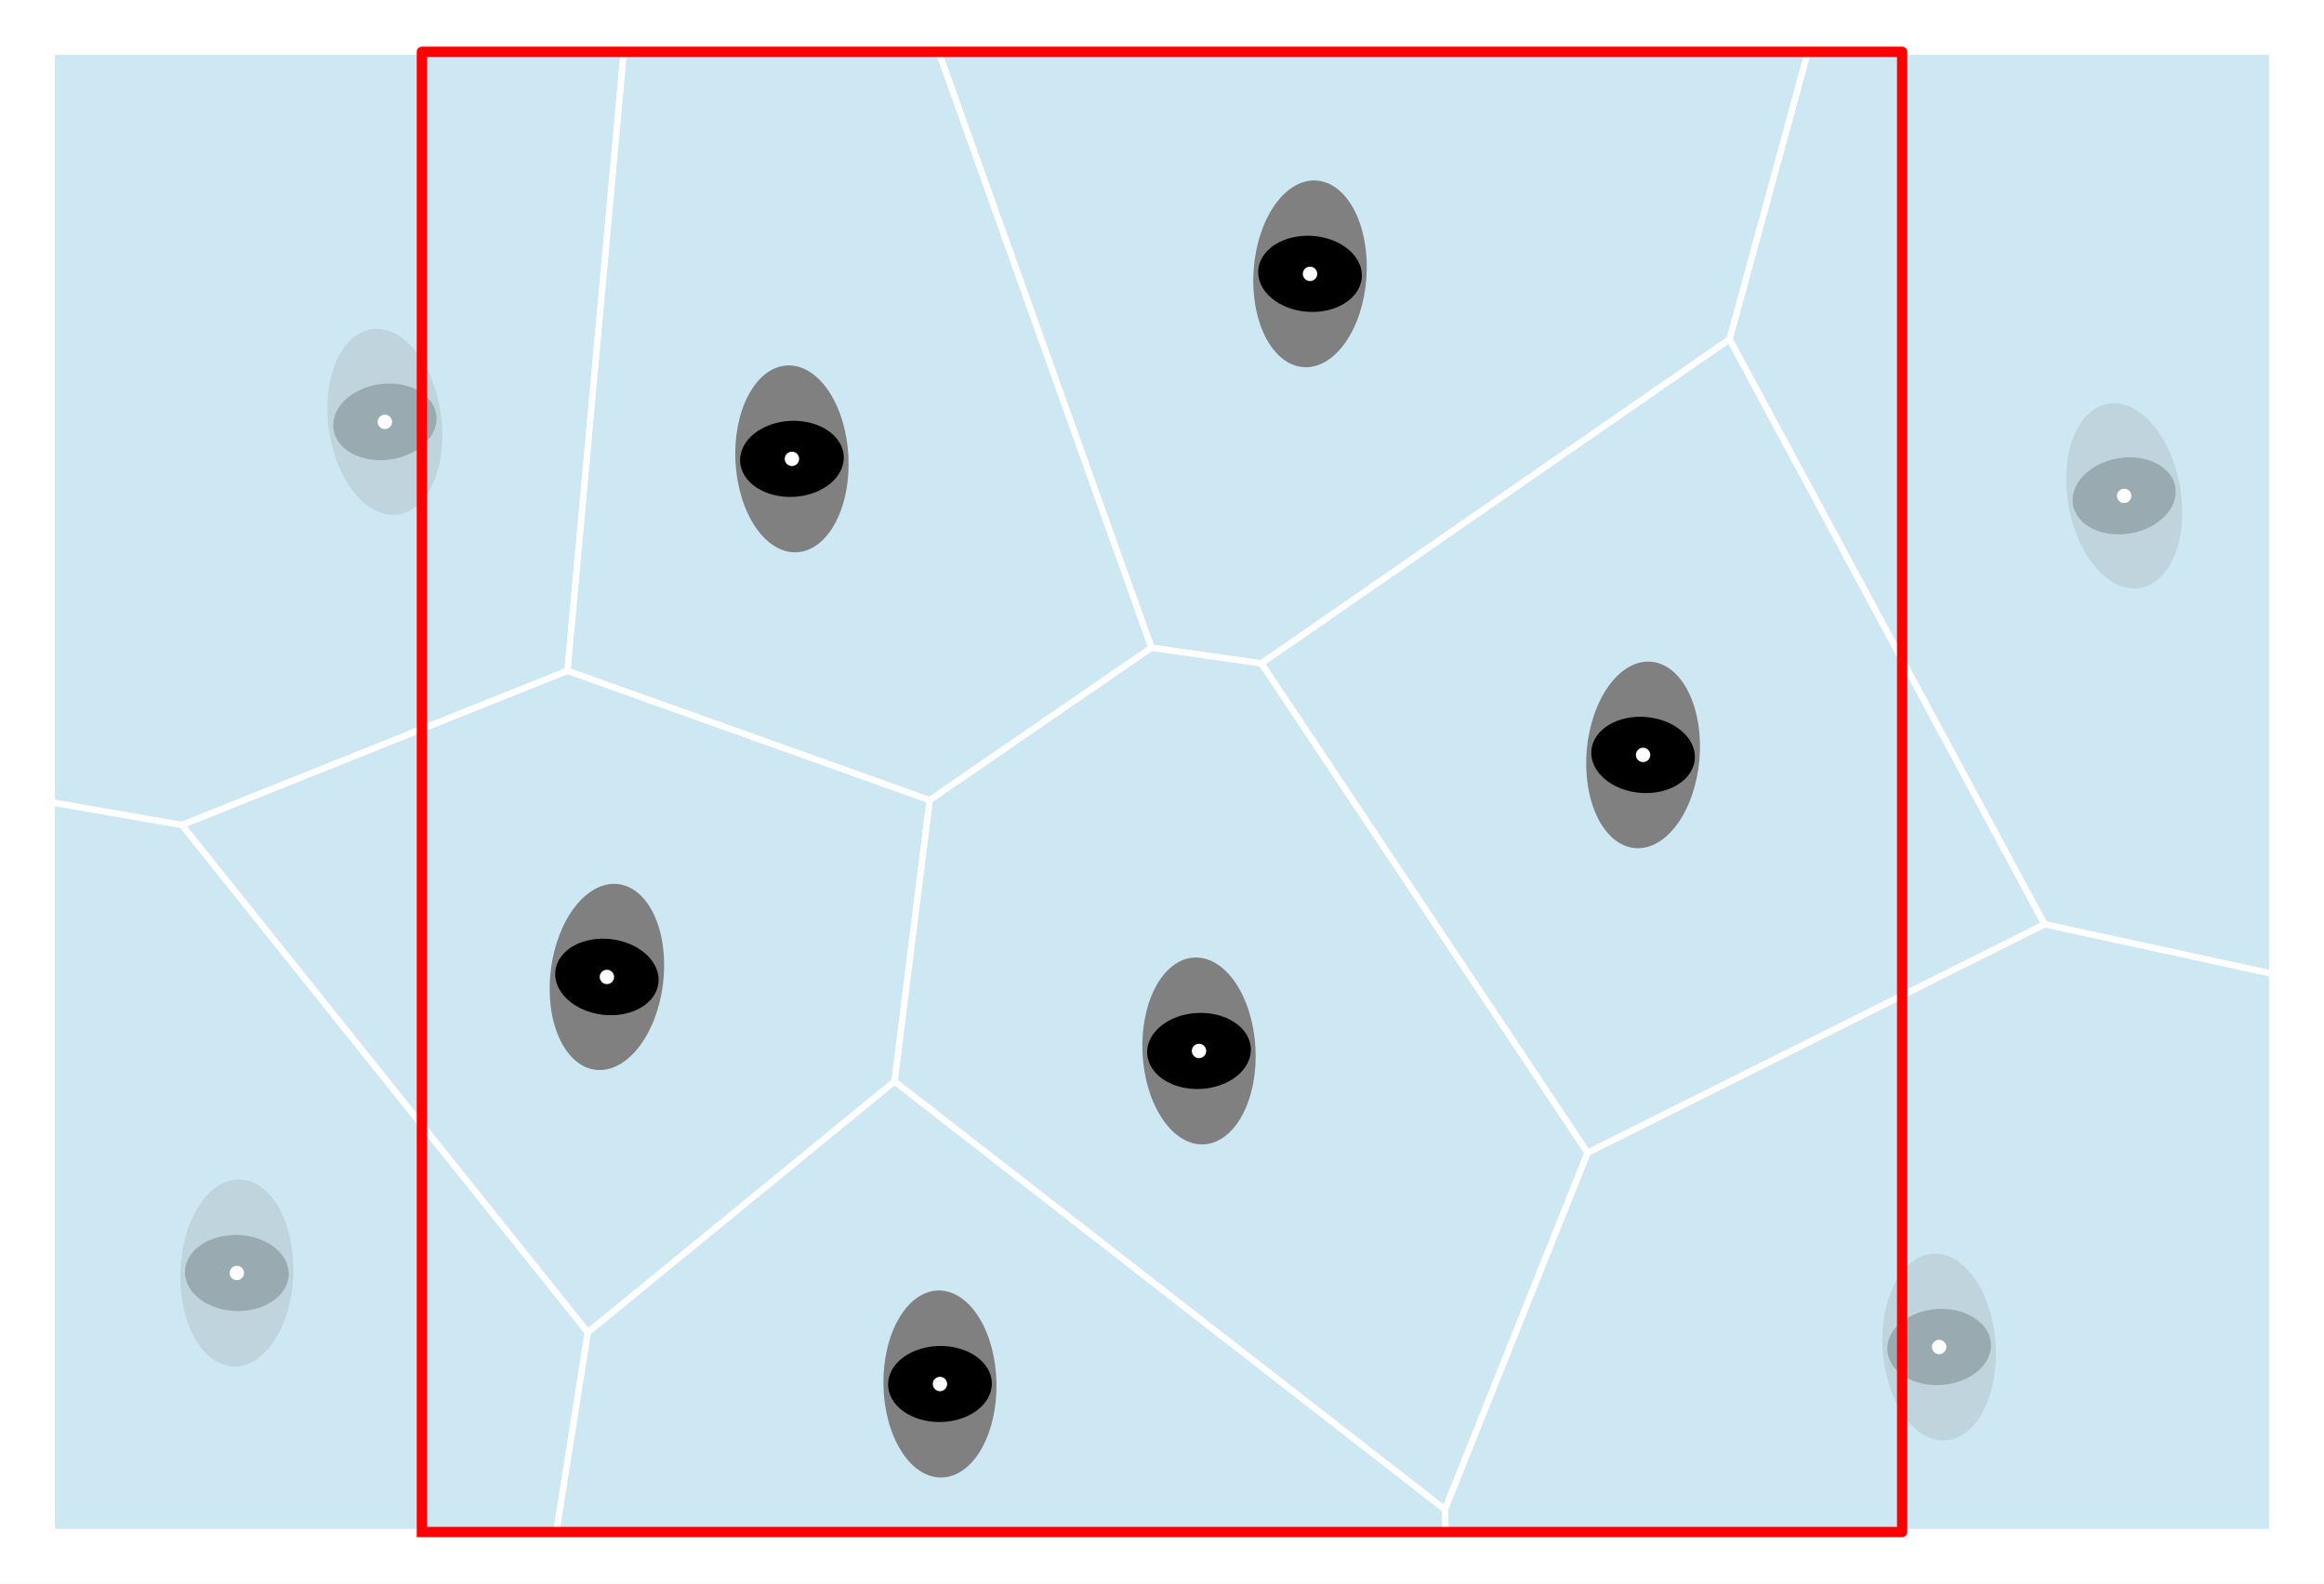
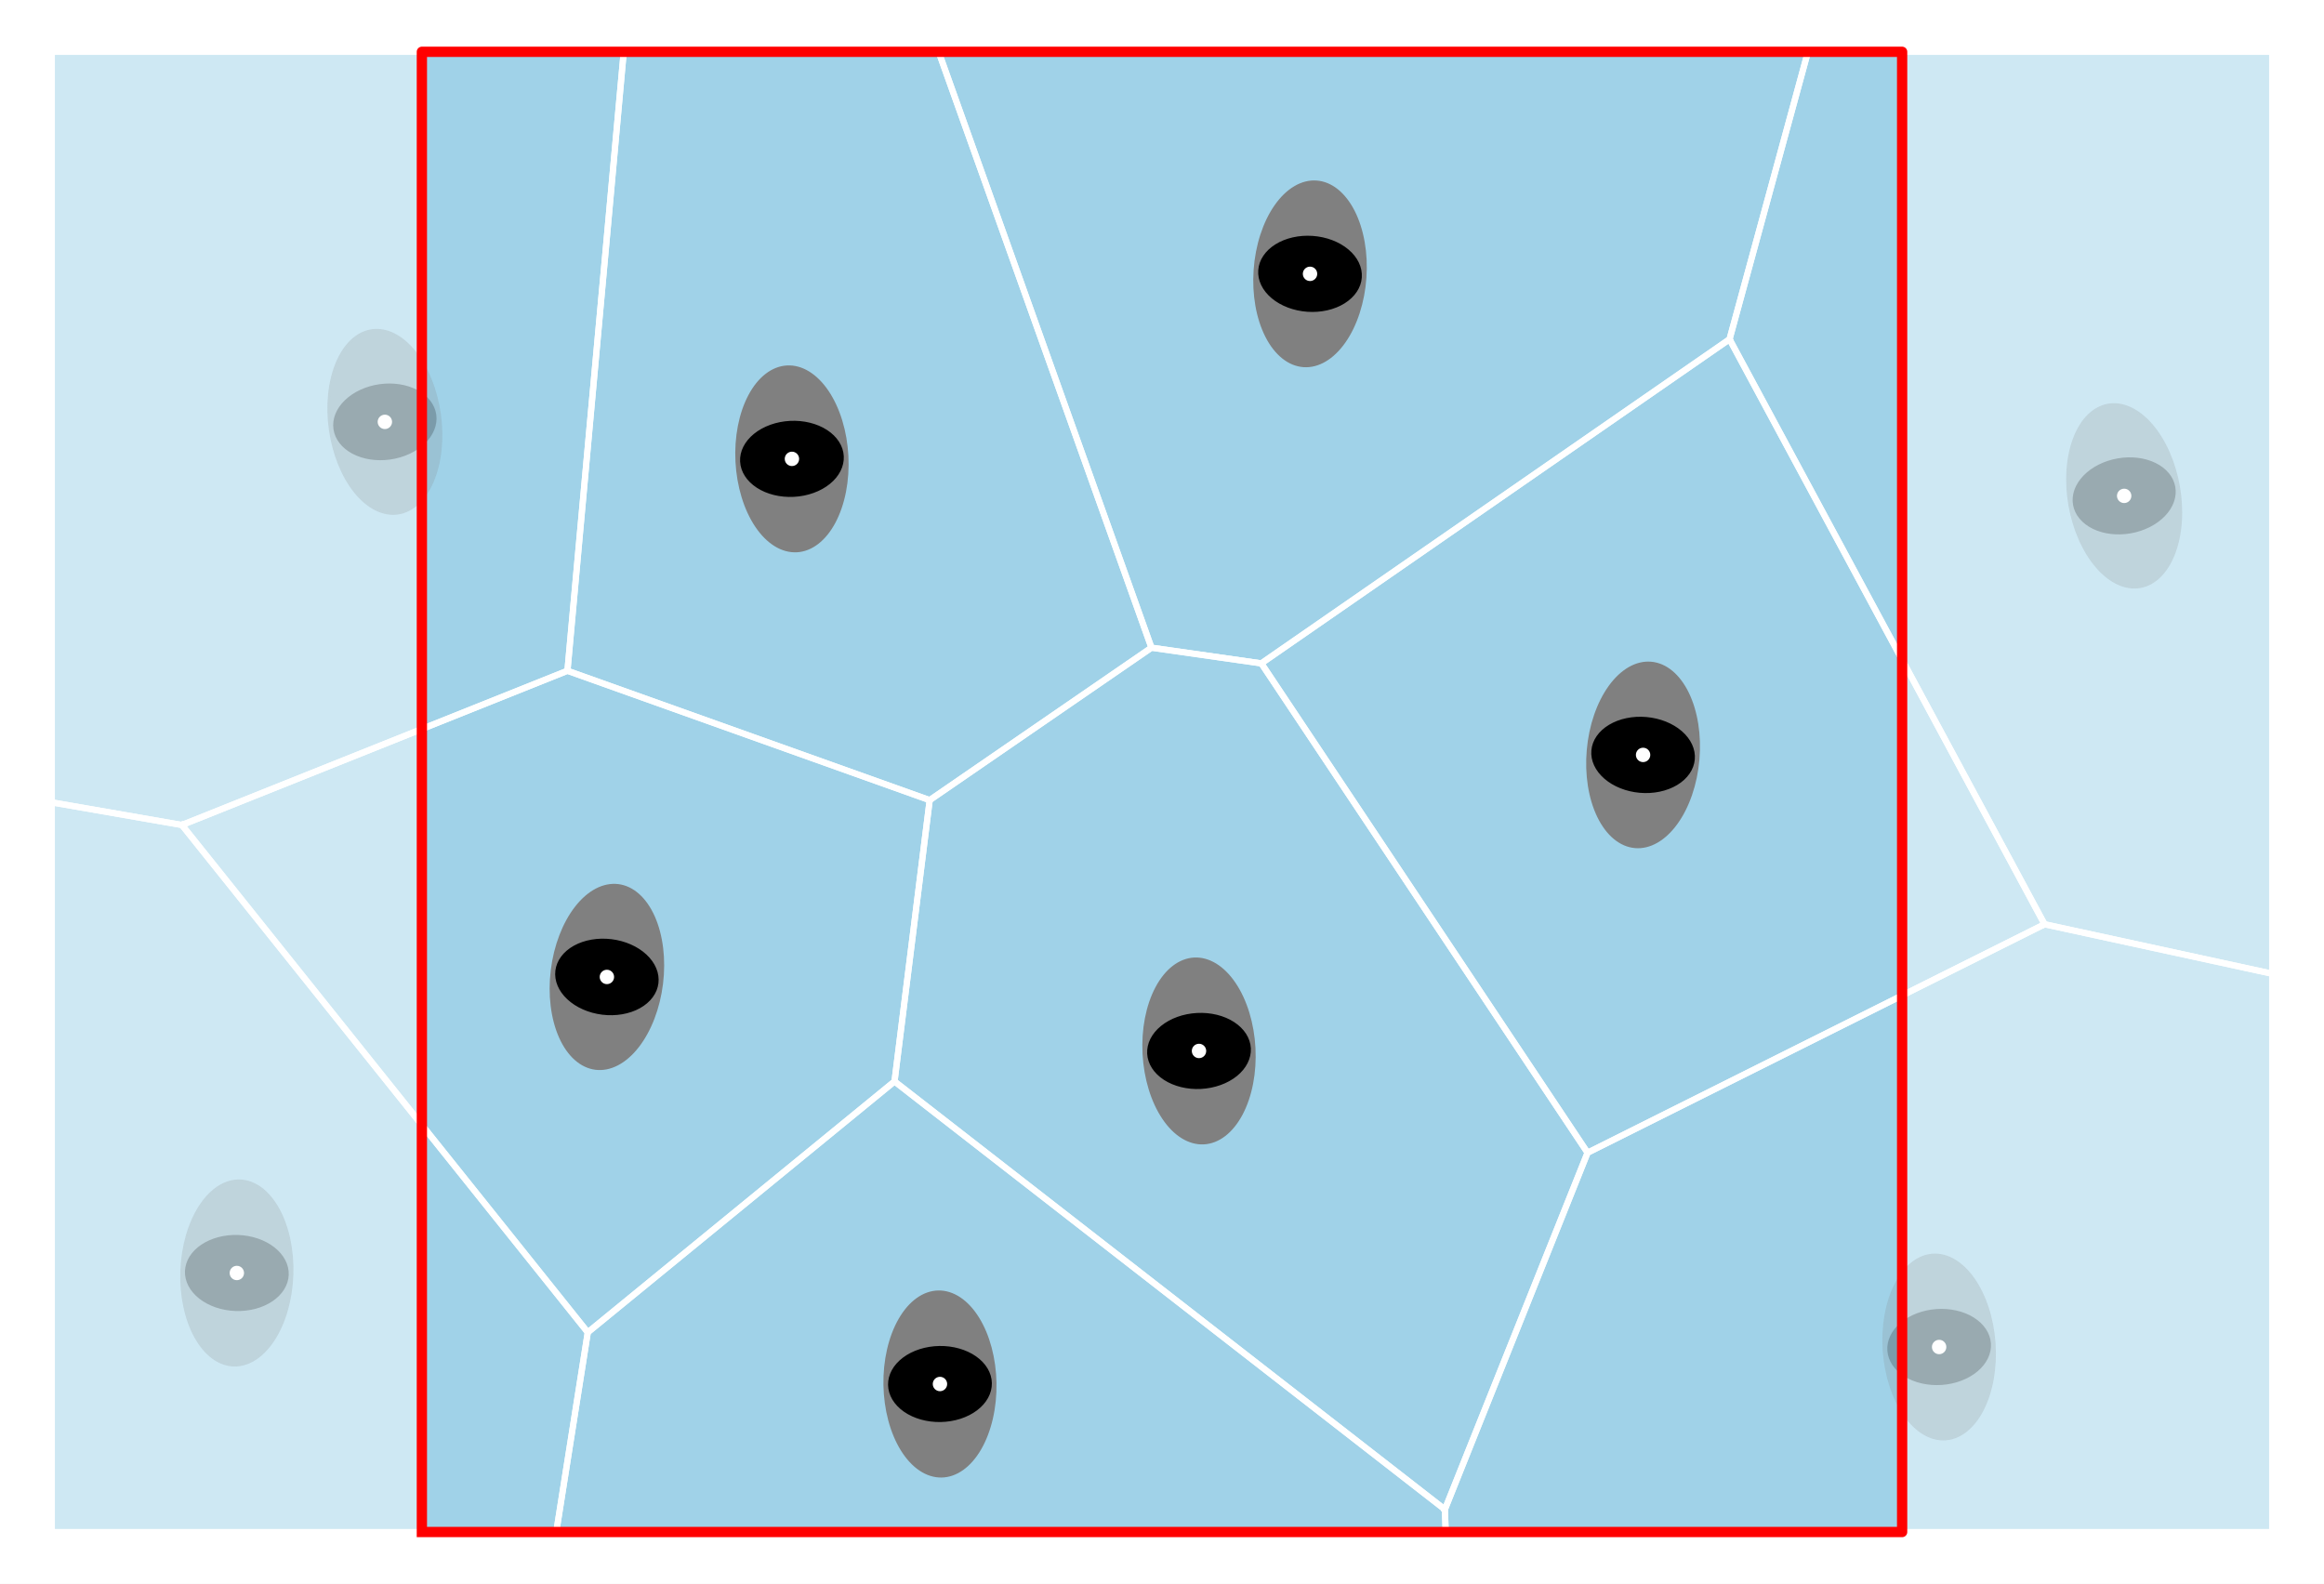
<svg xmlns="http://www.w3.org/2000/svg" xmlns:xlink="http://www.w3.org/1999/xlink" width="1130.4pt" height="770.4pt" viewBox="0 0 1130.4 770.4" version="1.1">
  <defs>
    <style type="text/css">*{stroke-linejoin: round; stroke-linecap: butt}</style>
  </defs>
  <g id="figure_1">
    <g id="patch_1">
      <path d="M 0 770.4 L 1130.4 770.4 L 1130.4 0 L 0 0 z " style="fill: #ffffff" />
    </g>
    <g id="axes_1">
      <g id="patch_2">
-         <path d="M 276.011 326.275 L 88.473 401.291 L 25.2 390.287 L 25.2 25.2 L 303.382 25.2 z " clip-path="url(#pa6858b7ee7)" style="fill: #59b2d8; opacity: 0.3; stroke: #59b2d8; stroke-linejoin: miter" />
+         <path d="M 276.011 326.275 L 88.473 401.291 L 25.2 390.287 L 25.2 25.2 L 303.382 25.2 z " clip-path="url(#pee11b789a6)" style="fill: #59b2d8; opacity: 0.3; stroke: #59b2d8; stroke-linejoin: miter" />
      </g>
      <g id="patch_3">
-         <path d="M 88.473 401.291 L 285.903 648.079 L 270.568 745.2 L 25.2 745.2 L 25.2 390.287 z " clip-path="url(#pa6858b7ee7)" style="fill: #59b2d8; opacity: 0.3; stroke: #59b2d8; stroke-linejoin: miter" />
+         <path d="M 276.011 326.275 L 205.2 354.6 L 205.2 25.2 L 303.382 25.2 z " clip-path="url(#pee11b789a6)" style="fill: #59b2d8; opacity: 0.4; stroke: #59b2d8; stroke-linejoin: miter" />
      </g>
      <g id="patch_4">
-         <path d="M 285.903 648.079 L 435.099 526.01 L 702.793 734.217 L 703.2 745.2 L 270.568 745.2 z " clip-path="url(#pa6858b7ee7)" style="fill: #59b2d8; opacity: 0.3; stroke: #59b2d8; stroke-linejoin: miter" />
+         <path d="M 88.473 401.291 L 285.903 648.079 L 270.568 745.2 L 25.2 745.2 L 25.2 390.287 z " clip-path="url(#pee11b789a6)" style="fill: #59b2d8; opacity: 0.3; stroke: #59b2d8; stroke-linejoin: miter" />
      </g>
      <g id="patch_5">
-         <path d="M 303.382 25.2 L 456.557 25.2 L 560.071 315.039 L 452.2 389.2 L 276.011 326.275 z " clip-path="url(#pa6858b7ee7)" style="fill: #59b2d8; opacity: 0.3; stroke: #59b2d8; stroke-linejoin: miter" />
+         <path d="M 285.903 648.079 L 270.568 745.2 L 205.2 745.2 L 205.2 547.2 z " clip-path="url(#pee11b789a6)" style="fill: #59b2d8; opacity: 0.4; stroke: #59b2d8; stroke-linejoin: miter" />
      </g>
      <g id="patch_6">
-         <path d="M 435.099 526.01 L 285.903 648.079 L 88.473 401.291 L 276.011 326.275 L 452.2 389.2 z " clip-path="url(#pa6858b7ee7)" style="fill: #59b2d8; opacity: 0.3; stroke: #59b2d8; stroke-linejoin: miter" />
+         <path d="M 285.903 648.079 L 435.099 526.01 L 702.793 734.217 L 703.2 745.2 L 270.568 745.2 z " clip-path="url(#pee11b789a6)" style="fill: #59b2d8; opacity: 0.3; stroke: #59b2d8; stroke-linejoin: miter" />
      </g>
      <g id="patch_7">
-         <path d="M 452.2 389.2 L 560.071 315.039 L 613.516 322.674 L 772.2 560.7 L 702.793 734.217 L 435.099 526.01 z " clip-path="url(#pa6858b7ee7)" style="fill: #59b2d8; opacity: 0.3; stroke: #59b2d8; stroke-linejoin: miter" />
+         <path d="M 285.903 648.079 L 435.099 526.01 L 702.793 734.217 L 703.2 745.2 L 270.568 745.2 z " clip-path="url(#pee11b789a6)" style="fill: #59b2d8; opacity: 0.4; stroke: #59b2d8; stroke-linejoin: miter" />
      </g>
      <g id="patch_8">
-         <path d="M 841.252 165.01 L 613.516 322.674 L 560.071 315.039 L 456.557 25.2 L 879.382 25.2 z " clip-path="url(#pa6858b7ee7)" style="fill: #59b2d8; opacity: 0.3; stroke: #59b2d8; stroke-linejoin: miter" />
+         <path d="M 303.382 25.2 L 456.557 25.2 L 560.071 315.039 L 452.2 389.2 L 276.011 326.275 z " clip-path="url(#pee11b789a6)" style="fill: #59b2d8; opacity: 0.3; stroke: #59b2d8; stroke-linejoin: miter" />
      </g>
      <g id="patch_9">
-         <path d="M 702.793 734.217 L 772.2 560.7 L 994.473 449.564 L 1105.2 473.635 L 1105.2 745.2 L 703.2 745.2 z " clip-path="url(#pa6858b7ee7)" style="fill: #59b2d8; opacity: 0.3; stroke: #59b2d8; stroke-linejoin: miter" />
+         <path d="M 303.382 25.2 L 456.557 25.2 L 560.071 315.039 L 452.2 389.2 L 276.011 326.275 z " clip-path="url(#pee11b789a6)" style="fill: #59b2d8; opacity: 0.4; stroke: #59b2d8; stroke-linejoin: miter" />
      </g>
      <g id="patch_10">
-         <path d="M 994.473 449.564 L 841.252 165.01 L 879.382 25.2 L 1105.2 25.2 L 1105.2 473.635 z " clip-path="url(#pa6858b7ee7)" style="fill: #59b2d8; opacity: 0.3; stroke: #59b2d8; stroke-linejoin: miter" />
+         <path d="M 435.099 526.01 L 285.903 648.079 L 88.473 401.291 L 276.011 326.275 L 452.2 389.2 z " clip-path="url(#pee11b789a6)" style="fill: #59b2d8; opacity: 0.3; stroke: #59b2d8; stroke-linejoin: miter" />
      </g>
      <g id="patch_11">
-         <path d="M 994.473 449.564 L 772.2 560.7 L 613.516 322.674 L 841.252 165.01 z " clip-path="url(#pa6858b7ee7)" style="fill: #59b2d8; opacity: 0.3; stroke: #59b2d8; stroke-linejoin: miter" />
+         <path d="M 435.099 526.01 L 285.903 648.079 L 205.2 547.2 L 205.2 354.6 L 276.011 326.275 L 452.2 389.2 z " clip-path="url(#pee11b789a6)" style="fill: #59b2d8; opacity: 0.4; stroke: #59b2d8; stroke-linejoin: miter" />
      </g>
      <g id="patch_12">
-         <path d="M 585.555 556.138 C 592.706 555.764 599.316 550.669 603.931 541.977 C 608.546 533.285 610.788 521.705 610.163 509.787 C 609.538 497.869 606.098 486.587 600.6 478.425 C 595.102 470.262 587.996 465.887 580.845 466.262 C 573.694 466.636 567.084 471.731 562.469 480.423 C 557.854 489.115 555.612 500.695 556.237 512.613 C 556.862 524.531 560.302 535.813 565.8 543.975 C 571.298 552.138 578.404 556.513 585.555 556.138 z " clip-path="url(#pa6858b7ee7)" style="fill: #808080; stroke: #808080; stroke-linejoin: miter" />
+         <path d="M 452.2 389.2 L 560.071 315.039 L 613.516 322.674 L 772.2 560.7 L 702.793 734.217 L 435.099 526.01 z " clip-path="url(#pee11b789a6)" style="fill: #59b2d8; opacity: 0.3; stroke: #59b2d8; stroke-linejoin: miter" />
      </g>
      <g id="patch_13">
-         <path d="M 584.142 529.175 C 590.697 528.832 596.885 526.608 601.343 522.995 C 605.801 519.381 608.166 514.672 607.916 509.905 C 607.666 505.138 604.822 500.702 600.011 497.574 C 595.199 494.446 588.813 492.881 582.258 493.225 C 575.703 493.568 569.515 495.792 565.057 499.405 C 560.599 503.019 558.234 507.728 558.484 512.495 C 558.734 517.262 561.578 521.698 566.389 524.826 C 571.201 527.954 577.587 529.519 584.142 529.175 z " clip-path="url(#pa6858b7ee7)" style="stroke: #000000; stroke-linejoin: miter" />
+         <path d="M 452.2 389.2 L 560.071 315.039 L 613.516 322.674 L 772.2 560.7 L 702.793 734.217 L 435.099 526.01 z " clip-path="url(#pee11b789a6)" style="fill: #59b2d8; opacity: 0.4; stroke: #59b2d8; stroke-linejoin: miter" />
+       </g>
+       <g id="patch_14">
+         <path d="M 841.252 165.01 L 613.516 322.674 L 560.071 315.039 L 456.557 25.2 L 879.382 25.2 z " clip-path="url(#pee11b789a6)" style="fill: #59b2d8; opacity: 0.3; stroke: #59b2d8; stroke-linejoin: miter" />
+       </g>
+       <g id="patch_15">
+         <path d="M 841.252 165.01 L 613.516 322.674 L 560.071 315.039 L 456.557 25.2 L 879.382 25.2 z " clip-path="url(#pee11b789a6)" style="fill: #59b2d8; opacity: 0.4; stroke: #59b2d8; stroke-linejoin: miter" />
+       </g>
+       <g id="patch_16">
+         <path d="M 702.793 734.217 L 772.2 560.7 L 994.473 449.564 L 1105.2 473.635 L 1105.2 745.2 L 703.2 745.2 z " clip-path="url(#pee11b789a6)" style="fill: #59b2d8; opacity: 0.3; stroke: #59b2d8; stroke-linejoin: miter" />
+       </g>
+       <g id="patch_17">
+         <path d="M 702.793 734.217 L 772.2 560.7 L 925.2 484.2 L 925.2 745.2 L 703.2 745.2 z " clip-path="url(#pee11b789a6)" style="fill: #59b2d8; opacity: 0.4; stroke: #59b2d8; stroke-linejoin: miter" />
+       </g>
+       <g id="patch_18">
+         <path d="M 994.473 449.564 L 841.252 165.01 L 879.382 25.2 L 1105.2 25.2 L 1105.2 473.635 z " clip-path="url(#pee11b789a6)" style="fill: #59b2d8; opacity: 0.3; stroke: #59b2d8; stroke-linejoin: miter" />
+       </g>
+       <g id="patch_19">
+         <path d="M 841.252 165.01 L 879.382 25.2 L 925.2 25.2 L 925.2 320.914 z " clip-path="url(#pee11b789a6)" style="fill: #59b2d8; opacity: 0.4; stroke: #59b2d8; stroke-linejoin: miter" />
+       </g>
+       <g id="patch_20">
+         <path d="M 994.473 449.564 L 772.2 560.7 L 613.516 322.674 L 841.252 165.01 z " clip-path="url(#pee11b789a6)" style="fill: #59b2d8; opacity: 0.3; stroke: #59b2d8; stroke-linejoin: miter" />
+       </g>
+       <g id="patch_21">
+         <path d="M 925.2 320.914 L 925.2 484.2 L 772.2 560.7 L 613.516 322.674 L 841.252 165.01 z " clip-path="url(#pee11b789a6)" style="fill: #59b2d8; opacity: 0.4; stroke: #59b2d8; stroke-linejoin: miter" />
+       </g>
+       <g id="patch_22">
+         <path d="M 585.555 556.138 C 592.706 555.764 599.316 550.669 603.931 541.977 C 608.546 533.285 610.788 521.705 610.163 509.787 C 609.538 497.869 606.098 486.587 600.6 478.425 C 595.102 470.262 587.996 465.887 580.845 466.262 C 573.694 466.636 567.084 471.731 562.469 480.423 C 557.854 489.115 555.612 500.695 556.237 512.613 C 556.862 524.531 560.302 535.813 565.8 543.975 C 571.298 552.138 578.404 556.513 585.555 556.138 z " clip-path="url(#pee11b789a6)" style="fill: #808080; stroke: #808080; stroke-linejoin: miter" />
+       </g>
+       <g id="patch_23">
+         <path d="M 584.142 529.175 C 590.697 528.832 596.885 526.608 601.343 522.995 C 605.801 519.381 608.166 514.672 607.916 509.905 C 607.666 505.138 604.822 500.702 600.011 497.574 C 595.199 494.446 588.813 492.881 582.258 493.225 C 575.703 493.568 569.515 495.792 565.057 499.405 C 560.599 503.019 558.234 507.728 558.484 512.495 C 558.734 517.262 561.578 521.698 566.389 524.826 C 571.201 527.954 577.587 529.519 584.142 529.175 z " clip-path="url(#pee11b789a6)" style="stroke: #000000; stroke-linejoin: miter" />
      </g>
      <g id="PathCollection_1">
        <defs>
-           <path id="mc2d7b9ba7a" d="M 0 3 C 0.796 3 1.559 2.684 2.121 2.121 C 2.684 1.559 3 0.796 3 0 C 3 -0.796 2.684 -1.559 2.121 -2.121 C 1.559 -2.684 0.796 -3 0 -3 C -0.796 -3 -1.559 -2.684 -2.121 -2.121 C -2.684 -1.559 -3 -0.796 -3 0 C -3 0.796 -2.684 1.559 -2.121 2.121 C -1.559 2.684 -0.796 3 0 3 z " style="stroke: #ffffff" />
+           <path id="me93ab7a44b" d="M 0 3 C 0.796 3 1.559 2.684 2.121 2.121 C 2.684 1.559 3 0.796 3 0 C 3 -0.796 2.684 -1.559 2.121 -2.121 C 1.559 -2.684 0.796 -3 0 -3 C -0.796 -3 -1.559 -2.684 -2.121 -2.121 C -2.684 -1.559 -3 -0.796 -3 0 C -3 0.796 -2.684 1.559 -2.121 2.121 C -1.559 2.684 -0.796 3 0 3 z " style="stroke: #ffffff" />
        </defs>
-         <g clip-path="url(#pa6858b7ee7)">
-           <use xlink:href="#mc2d7b9ba7a" x="583.2" y="511.2" style="fill: #ffffff; stroke: #ffffff" />
-         </g>
-       </g>
-       <g id="patch_14">
-         <path d="M 1041.014 285.516 C 1048.066 284.273 1054.006 278.411 1057.527 269.221 C 1061.048 260.031 1061.862 248.264 1059.79 236.511 C 1057.717 224.759 1052.928 213.98 1046.476 206.548 C 1040.025 199.117 1032.438 195.64 1025.386 196.884 C 1018.334 198.127 1012.394 203.989 1008.873 213.179 C 1005.352 222.369 1004.538 234.136 1006.61 245.889 C 1008.683 257.641 1013.472 268.42 1019.924 275.852 C 1026.375 283.283 1033.962 286.76 1041.014 285.516 z " clip-path="url(#pa6858b7ee7)" style="fill: #808080; opacity: 0.2; stroke: #808080; stroke-linejoin: miter" />
-       </g>
-       <g id="patch_15">
-         <path d="M 1036.326 258.927 C 1042.79 257.787 1048.661 254.826 1052.645 250.696 C 1056.63 246.565 1058.403 241.603 1057.574 236.902 C 1056.745 232.201 1053.382 228.145 1048.225 225.626 C 1043.068 223.108 1036.538 222.334 1030.074 223.473 C 1023.61 224.613 1017.739 227.574 1013.755 231.704 C 1009.77 235.835 1007.997 240.797 1008.826 245.498 C 1009.655 250.199 1013.018 254.255 1018.175 256.774 C 1023.332 259.292 1029.862 260.066 1036.326 258.927 z " clip-path="url(#pa6858b7ee7)" style="opacity: 0.2; stroke: #000000; stroke-linejoin: miter" />
+         <g clip-path="url(#pee11b789a6)">
+           <use xlink:href="#me93ab7a44b" x="583.2" y="511.2" style="fill: #ffffff; stroke: #ffffff" />
+         </g>
+       </g>
+       <g id="patch_24">
+         <path d="M 1041.014 285.516 C 1048.066 284.273 1054.006 278.411 1057.527 269.221 C 1061.048 260.031 1061.862 248.264 1059.79 236.511 C 1057.717 224.759 1052.928 213.98 1046.476 206.548 C 1040.025 199.117 1032.438 195.64 1025.386 196.884 C 1018.334 198.127 1012.394 203.989 1008.873 213.179 C 1005.352 222.369 1004.538 234.136 1006.61 245.889 C 1008.683 257.641 1013.472 268.42 1019.924 275.852 C 1026.375 283.283 1033.962 286.76 1041.014 285.516 z " clip-path="url(#pee11b789a6)" style="fill: #808080; opacity: 0.2; stroke: #808080; stroke-linejoin: miter" />
+       </g>
+       <g id="patch_25">
+         <path d="M 1036.326 258.927 C 1042.79 257.787 1048.661 254.826 1052.645 250.696 C 1056.63 246.565 1058.403 241.603 1057.574 236.902 C 1056.745 232.201 1053.382 228.145 1048.225 225.626 C 1043.068 223.108 1036.538 222.334 1030.074 223.473 C 1023.61 224.613 1017.739 227.574 1013.755 231.704 C 1009.77 235.835 1007.997 240.797 1008.826 245.498 C 1009.655 250.199 1013.018 254.255 1018.175 256.774 C 1023.332 259.292 1029.862 260.066 1036.326 258.927 z " clip-path="url(#pee11b789a6)" style="opacity: 0.2; stroke: #000000; stroke-linejoin: miter" />
      </g>
      <g id="PathCollection_2">
-         <g clip-path="url(#pa6858b7ee7)">
-           <use xlink:href="#mc2d7b9ba7a" x="1033.2" y="241.2" style="fill: #ffffff; stroke: #ffffff" />
-         </g>
-       </g>
-       <g id="patch_16">
-         <path d="M 946.339 700.09 C 953.482 699.591 960.003 694.382 964.465 685.611 C 968.927 676.839 970.967 665.222 970.134 653.317 C 969.302 641.412 965.665 630.191 960.026 622.126 C 954.386 614.061 947.204 609.81 940.061 610.31 C 932.918 610.809 926.397 616.018 921.935 624.789 C 917.473 633.561 915.433 645.178 916.266 657.083 C 917.098 668.988 920.735 680.209 926.374 688.274 C 932.014 696.339 939.196 700.59 946.339 700.09 z " clip-path="url(#pa6858b7ee7)" style="fill: #808080; opacity: 0.2; stroke: #808080; stroke-linejoin: miter" />
-       </g>
-       <g id="patch_17">
-         <path d="M 944.456 673.156 C 951.003 672.698 957.152 670.367 961.546 666.676 C 965.941 662.985 968.223 658.236 967.89 653.474 C 967.557 648.712 964.636 644.326 959.77 641.282 C 954.905 638.239 948.492 636.786 941.944 637.244 C 935.397 637.702 929.248 640.033 924.854 643.724 C 920.459 647.415 918.177 652.164 918.51 656.926 C 918.843 661.688 921.764 666.074 926.63 669.118 C 931.495 672.161 937.908 673.614 944.456 673.156 z " clip-path="url(#pa6858b7ee7)" style="opacity: 0.2; stroke: #000000; stroke-linejoin: miter" />
+         <g clip-path="url(#pee11b789a6)">
+           <use xlink:href="#me93ab7a44b" x="1033.2" y="241.2" style="fill: #ffffff; stroke: #ffffff" />
+         </g>
+       </g>
+       <g id="patch_26">
+         <path d="M 946.339 700.09 C 953.482 699.591 960.003 694.382 964.465 685.611 C 968.927 676.839 970.967 665.222 970.134 653.317 C 969.302 641.412 965.665 630.191 960.026 622.126 C 954.386 614.061 947.204 609.81 940.061 610.31 C 932.918 610.809 926.397 616.018 921.935 624.789 C 917.473 633.561 915.433 645.178 916.266 657.083 C 917.098 668.988 920.735 680.209 926.374 688.274 C 932.014 696.339 939.196 700.59 946.339 700.09 z " clip-path="url(#pee11b789a6)" style="fill: #808080; opacity: 0.2; stroke: #808080; stroke-linejoin: miter" />
+       </g>
+       <g id="patch_27">
+         <path d="M 944.456 673.156 C 951.003 672.698 957.152 670.367 961.546 666.676 C 965.941 662.985 968.223 658.236 967.89 653.474 C 967.557 648.712 964.636 644.326 959.77 641.282 C 954.905 638.239 948.492 636.786 941.944 637.244 C 935.397 637.702 929.248 640.033 924.854 643.724 C 920.459 647.415 918.177 652.164 918.51 656.926 C 918.843 661.688 921.764 666.074 926.63 669.118 C 931.495 672.161 937.908 673.614 944.456 673.156 z " clip-path="url(#pee11b789a6)" style="opacity: 0.2; stroke: #000000; stroke-linejoin: miter" />
      </g>
      <g id="PathCollection_3">
-         <g clip-path="url(#pa6858b7ee7)">
-           <use xlink:href="#mc2d7b9ba7a" x="943.2" y="655.2" style="fill: #ffffff; stroke: #ffffff" />
-         </g>
-       </g>
-       <g id="patch_18">
-         <path d="M 795.278 412.029 C 802.411 412.653 809.667 408.528 815.446 400.563 C 821.225 392.597 825.057 381.442 826.097 369.553 C 827.137 357.664 825.301 346.013 820.993 337.165 C 816.684 328.317 810.255 322.995 803.122 322.371 C 795.989 321.747 788.733 325.872 782.954 333.837 C 777.175 341.803 773.343 352.958 772.303 364.847 C 771.263 376.736 773.099 388.387 777.407 397.235 C 781.716 406.083 788.145 411.405 795.278 412.029 z " clip-path="url(#pa6858b7ee7)" style="fill: #808080; stroke: #808080; stroke-linejoin: miter" />
-       </g>
-       <g id="patch_19">
-         <path d="M 797.631 385.132 C 804.17 385.704 810.607 384.363 815.525 381.405 C 820.443 378.447 823.44 374.113 823.856 369.357 C 824.272 364.602 822.073 359.813 817.744 356.046 C 813.414 352.279 807.308 349.841 800.769 349.268 C 794.23 348.696 787.793 350.037 782.875 352.995 C 777.957 355.953 774.96 360.287 774.544 365.043 C 774.128 369.798 776.327 374.587 780.656 378.354 C 784.986 382.121 791.092 384.559 797.631 385.132 z " clip-path="url(#pa6858b7ee7)" style="stroke: #000000; stroke-linejoin: miter" />
+         <g clip-path="url(#pee11b789a6)">
+           <use xlink:href="#me93ab7a44b" x="943.2" y="655.2" style="fill: #ffffff; stroke: #ffffff" />
+         </g>
+       </g>
+       <g id="patch_28">
+         <path d="M 795.278 412.029 C 802.411 412.653 809.667 408.528 815.446 400.563 C 821.225 392.597 825.057 381.442 826.097 369.553 C 827.137 357.664 825.301 346.013 820.993 337.165 C 816.684 328.317 810.255 322.995 803.122 322.371 C 795.989 321.747 788.733 325.872 782.954 333.837 C 777.175 341.803 773.343 352.958 772.303 364.847 C 771.263 376.736 773.099 388.387 777.407 397.235 C 781.716 406.083 788.145 411.405 795.278 412.029 z " clip-path="url(#pee11b789a6)" style="fill: #808080; stroke: #808080; stroke-linejoin: miter" />
+       </g>
+       <g id="patch_29">
+         <path d="M 797.631 385.132 C 804.17 385.704 810.607 384.363 815.525 381.405 C 820.443 378.447 823.44 374.113 823.856 369.357 C 824.272 364.602 822.073 359.813 817.744 356.046 C 813.414 352.279 807.308 349.841 800.769 349.268 C 794.23 348.696 787.793 350.037 782.875 352.995 C 777.957 355.953 774.96 360.287 774.544 365.043 C 774.128 369.798 776.327 374.587 780.656 378.354 C 784.986 382.121 791.092 384.559 797.631 385.132 z " clip-path="url(#pee11b789a6)" style="stroke: #000000; stroke-linejoin: miter" />
      </g>
      <g id="PathCollection_4">
-         <g clip-path="url(#pa6858b7ee7)">
-           <use xlink:href="#mc2d7b9ba7a" x="799.2" y="367.2" style="fill: #ffffff; stroke: #ffffff" />
-         </g>
-       </g>
-       <g id="patch_20">
-         <path d="M 634.061 178.09 C 641.204 178.59 648.386 174.339 654.026 166.274 C 659.665 158.209 663.302 146.988 664.134 135.083 C 664.967 123.178 662.927 111.561 658.465 102.789 C 654.003 94.018 647.482 88.809 640.339 88.31 C 633.196 87.81 626.014 92.061 620.374 100.126 C 614.735 108.191 611.098 119.412 610.266 131.317 C 609.433 143.222 611.473 154.839 615.935 163.611 C 620.397 172.382 626.918 177.591 634.061 178.09 z " clip-path="url(#pa6858b7ee7)" style="fill: #808080; stroke: #808080; stroke-linejoin: miter" />
-       </g>
-       <g id="patch_21">
-         <path d="M 635.944 151.156 C 642.492 151.614 648.905 150.161 653.77 147.118 C 658.636 144.074 661.557 139.689 661.89 134.926 C 662.223 130.164 659.941 125.415 655.546 121.724 C 651.152 118.033 645.003 115.702 638.456 115.244 C 631.908 114.786 625.495 116.239 620.63 119.282 C 615.764 122.326 612.843 126.712 612.51 131.474 C 612.177 136.236 614.459 140.985 618.854 144.676 C 623.248 148.367 629.397 150.698 635.944 151.156 z " clip-path="url(#pa6858b7ee7)" style="stroke: #000000; stroke-linejoin: miter" />
+         <g clip-path="url(#pee11b789a6)">
+           <use xlink:href="#me93ab7a44b" x="799.2" y="367.2" style="fill: #ffffff; stroke: #ffffff" />
+         </g>
+       </g>
+       <g id="patch_30">
+         <path d="M 634.061 178.09 C 641.204 178.59 648.386 174.339 654.026 166.274 C 659.665 158.209 663.302 146.988 664.134 135.083 C 664.967 123.178 662.927 111.561 658.465 102.789 C 654.003 94.018 647.482 88.809 640.339 88.31 C 633.196 87.81 626.014 92.061 620.374 100.126 C 614.735 108.191 611.098 119.412 610.266 131.317 C 609.433 143.222 611.473 154.839 615.935 163.611 C 620.397 172.382 626.918 177.591 634.061 178.09 z " clip-path="url(#pee11b789a6)" style="fill: #808080; stroke: #808080; stroke-linejoin: miter" />
+       </g>
+       <g id="patch_31">
+         <path d="M 635.944 151.156 C 642.492 151.614 648.905 150.161 653.77 147.118 C 658.636 144.074 661.557 139.689 661.89 134.926 C 662.223 130.164 659.941 125.415 655.546 121.724 C 651.152 118.033 645.003 115.702 638.456 115.244 C 631.908 114.786 625.495 116.239 620.63 119.282 C 615.764 122.326 612.843 126.712 612.51 131.474 C 612.177 136.236 614.459 140.985 618.854 144.676 C 623.248 148.367 629.397 150.698 635.944 151.156 z " clip-path="url(#pee11b789a6)" style="stroke: #000000; stroke-linejoin: miter" />
      </g>
      <g id="PathCollection_5">
-         <g clip-path="url(#pa6858b7ee7)">
-           <use xlink:href="#mc2d7b9ba7a" x="637.2" y="133.2" style="fill: #ffffff; stroke: #ffffff" />
-         </g>
-       </g>
-       <g id="patch_22">
-         <path d="M 457.985 718.193 C 465.145 718.068 471.929 713.208 476.844 704.682 C 481.759 696.156 484.404 684.661 484.196 672.729 C 483.988 660.796 480.943 649.401 475.734 641.052 C 470.524 632.703 463.574 628.082 456.415 628.207 C 449.255 628.332 442.471 633.192 437.556 641.718 C 432.641 650.244 429.996 661.739 430.204 673.671 C 430.412 685.604 433.457 696.999 438.666 705.348 C 443.876 713.697 450.826 718.318 457.985 718.193 z " clip-path="url(#pa6858b7ee7)" style="fill: #808080; stroke: #808080; stroke-linejoin: miter" />
-       </g>
-       <g id="patch_23">
-         <path d="M 457.514 691.197 C 464.077 691.083 470.339 689.077 474.92 685.621 C 479.502 682.165 482.03 677.541 481.946 672.768 C 481.863 667.995 479.176 663.463 474.476 660.169 C 469.777 656.875 463.449 655.088 456.886 655.203 C 450.323 655.317 444.061 657.323 439.48 660.779 C 434.898 664.235 432.37 668.859 432.454 673.632 C 432.537 678.405 435.224 682.937 439.924 686.231 C 444.623 689.525 450.951 691.312 457.514 691.197 z " clip-path="url(#pa6858b7ee7)" style="stroke: #000000; stroke-linejoin: miter" />
+         <g clip-path="url(#pee11b789a6)">
+           <use xlink:href="#me93ab7a44b" x="637.2" y="133.2" style="fill: #ffffff; stroke: #ffffff" />
+         </g>
+       </g>
+       <g id="patch_32">
+         <path d="M 457.985 718.193 C 465.145 718.068 471.929 713.208 476.844 704.682 C 481.759 696.156 484.404 684.661 484.196 672.729 C 483.988 660.796 480.943 649.401 475.734 641.052 C 470.524 632.703 463.574 628.082 456.415 628.207 C 449.255 628.332 442.471 633.192 437.556 641.718 C 432.641 650.244 429.996 661.739 430.204 673.671 C 430.412 685.604 433.457 696.999 438.666 705.348 C 443.876 713.697 450.826 718.318 457.985 718.193 z " clip-path="url(#pee11b789a6)" style="fill: #808080; stroke: #808080; stroke-linejoin: miter" />
+       </g>
+       <g id="patch_33">
+         <path d="M 457.514 691.197 C 464.077 691.083 470.339 689.077 474.92 685.621 C 479.502 682.165 482.03 677.541 481.946 672.768 C 481.863 667.995 479.176 663.463 474.476 660.169 C 469.777 656.875 463.449 655.088 456.886 655.203 C 450.323 655.317 444.061 657.323 439.48 660.779 C 434.898 664.235 432.37 668.859 432.454 673.632 C 432.537 678.405 435.224 682.937 439.924 686.231 C 444.623 689.525 450.951 691.312 457.514 691.197 z " clip-path="url(#pee11b789a6)" style="stroke: #000000; stroke-linejoin: miter" />
      </g>
      <g id="PathCollection_6">
-         <g clip-path="url(#pa6858b7ee7)">
-           <use xlink:href="#mc2d7b9ba7a" x="457.2" y="673.2" style="fill: #ffffff; stroke: #ffffff" />
-         </g>
-       </g>
-       <g id="patch_24">
-         <path d="M 387.555 268.138 C 394.706 267.764 401.316 262.669 405.931 253.977 C 410.546 245.285 412.788 233.705 412.163 221.787 C 411.538 209.869 408.098 198.587 402.6 190.425 C 397.102 182.262 389.996 177.887 382.845 178.262 C 375.694 178.636 369.084 183.731 364.469 192.423 C 359.854 201.115 357.612 212.695 358.237 224.613 C 358.862 236.531 362.302 247.813 367.8 255.975 C 373.298 264.138 380.404 268.513 387.555 268.138 z " clip-path="url(#pa6858b7ee7)" style="fill: #808080; stroke: #808080; stroke-linejoin: miter" />
-       </g>
-       <g id="patch_25">
-         <path d="M 386.142 241.175 C 392.697 240.832 398.885 238.608 403.343 234.995 C 407.801 231.381 410.166 226.672 409.916 221.905 C 409.666 217.138 406.822 212.702 402.011 209.574 C 397.199 206.446 390.813 204.881 384.258 205.225 C 377.703 205.568 371.515 207.792 367.057 211.405 C 362.599 215.019 360.234 219.728 360.484 224.495 C 360.734 229.262 363.578 233.698 368.389 236.826 C 373.201 239.954 379.587 241.519 386.142 241.175 z " clip-path="url(#pa6858b7ee7)" style="stroke: #000000; stroke-linejoin: miter" />
+         <g clip-path="url(#pee11b789a6)">
+           <use xlink:href="#me93ab7a44b" x="457.2" y="673.2" style="fill: #ffffff; stroke: #ffffff" />
+         </g>
+       </g>
+       <g id="patch_34">
+         <path d="M 387.555 268.138 C 394.706 267.764 401.316 262.669 405.931 253.977 C 410.546 245.285 412.788 233.705 412.163 221.787 C 411.538 209.869 408.098 198.587 402.6 190.425 C 397.102 182.262 389.996 177.887 382.845 178.262 C 375.694 178.636 369.084 183.731 364.469 192.423 C 359.854 201.115 357.612 212.695 358.237 224.613 C 358.862 236.531 362.302 247.813 367.8 255.975 C 373.298 264.138 380.404 268.513 387.555 268.138 z " clip-path="url(#pee11b789a6)" style="fill: #808080; stroke: #808080; stroke-linejoin: miter" />
+       </g>
+       <g id="patch_35">
+         <path d="M 386.142 241.175 C 392.697 240.832 398.885 238.608 403.343 234.995 C 407.801 231.381 410.166 226.672 409.916 221.905 C 409.666 217.138 406.822 212.702 402.011 209.574 C 397.199 206.446 390.813 204.881 384.258 205.225 C 377.703 205.568 371.515 207.792 367.057 211.405 C 362.599 215.019 360.234 219.728 360.484 224.495 C 360.734 229.262 363.578 233.698 368.389 236.826 C 373.201 239.954 379.587 241.519 386.142 241.175 z " clip-path="url(#pee11b789a6)" style="stroke: #000000; stroke-linejoin: miter" />
      </g>
      <g id="PathCollection_7">
-         <g clip-path="url(#pa6858b7ee7)">
-           <use xlink:href="#mc2d7b9ba7a" x="385.2" y="223.2" style="fill: #ffffff; stroke: #ffffff" />
-         </g>
-       </g>
-       <g id="patch_26">
-         <path d="M 289.716 519.865 C 296.823 520.737 304.218 516.868 310.272 509.109 C 316.326 501.351 320.544 490.336 321.999 478.49 C 323.453 466.645 322.024 454.937 318.027 445.944 C 314.03 436.951 307.791 431.408 300.684 430.535 C 293.577 429.663 286.182 433.532 280.128 441.291 C 274.074 449.049 269.856 460.064 268.401 471.91 C 266.947 483.755 268.375 495.463 272.373 504.456 C 276.37 513.449 282.609 518.992 289.716 519.865 z " clip-path="url(#pa6858b7ee7)" style="fill: #808080; stroke: #808080; stroke-linejoin: miter" />
-       </g>
-       <g id="patch_27">
-         <path d="M 293.006 493.066 C 299.521 493.866 306.001 492.751 311.019 489.966 C 316.037 487.181 319.184 482.954 319.766 478.216 C 320.347 473.478 318.317 468.616 314.122 464.7 C 309.926 460.784 303.909 458.134 297.394 457.334 C 290.879 456.534 284.399 457.649 279.381 460.434 C 274.363 463.219 271.216 467.446 270.634 472.184 C 270.053 476.922 272.083 481.784 276.278 485.7 C 280.474 489.616 286.491 492.266 293.006 493.066 z " clip-path="url(#pa6858b7ee7)" style="stroke: #000000; stroke-linejoin: miter" />
+         <g clip-path="url(#pee11b789a6)">
+           <use xlink:href="#me93ab7a44b" x="385.2" y="223.2" style="fill: #ffffff; stroke: #ffffff" />
+         </g>
+       </g>
+       <g id="patch_36">
+         <path d="M 289.716 519.865 C 296.823 520.737 304.218 516.868 310.272 509.109 C 316.326 501.351 320.544 490.336 321.999 478.49 C 323.453 466.645 322.024 454.937 318.027 445.944 C 314.03 436.951 307.791 431.408 300.684 430.535 C 293.577 429.663 286.182 433.532 280.128 441.291 C 274.074 449.049 269.856 460.064 268.401 471.91 C 266.947 483.755 268.375 495.463 272.373 504.456 C 276.37 513.449 282.609 518.992 289.716 519.865 z " clip-path="url(#pee11b789a6)" style="fill: #808080; stroke: #808080; stroke-linejoin: miter" />
+       </g>
+       <g id="patch_37">
+         <path d="M 293.006 493.066 C 299.521 493.866 306.001 492.751 311.019 489.966 C 316.037 487.181 319.184 482.954 319.766 478.216 C 320.347 473.478 318.317 468.616 314.122 464.7 C 309.926 460.784 303.909 458.134 297.394 457.334 C 290.879 456.534 284.399 457.649 279.381 460.434 C 274.363 463.219 271.216 467.446 270.634 472.184 C 270.053 476.922 272.083 481.784 276.278 485.7 C 280.474 489.616 286.491 492.266 293.006 493.066 z " clip-path="url(#pee11b789a6)" style="stroke: #000000; stroke-linejoin: miter" />
      </g>
      <g id="PathCollection_8">
-         <g clip-path="url(#pa6858b7ee7)">
-           <use xlink:href="#mc2d7b9ba7a" x="295.2" y="475.2" style="fill: #ffffff; stroke: #ffffff" />
-         </g>
-       </g>
-       <g id="patch_28">
-         <path d="M 193.463 249.762 C 200.554 248.766 206.695 243.114 210.535 234.053 C 214.374 224.992 215.598 213.26 213.937 201.442 C 212.276 189.624 207.866 178.685 201.678 171.033 C 195.489 163.381 188.028 159.641 180.937 160.638 C 173.846 161.634 167.705 167.286 163.865 176.347 C 160.026 185.408 158.802 197.14 160.463 208.958 C 162.124 220.776 166.534 231.715 172.722 239.367 C 178.911 247.019 186.372 250.759 193.463 249.762 z " clip-path="url(#pa6858b7ee7)" style="fill: #808080; opacity: 0.2; stroke: #808080; stroke-linejoin: miter" />
-       </g>
-       <g id="patch_29">
-         <path d="M 189.705 223.025 C 196.205 222.111 202.176 219.357 206.302 215.368 C 210.428 211.38 212.373 206.483 211.709 201.755 C 211.045 197.028 207.825 192.857 202.759 190.16 C 197.693 187.464 191.195 186.462 184.695 187.375 C 178.195 188.289 172.224 191.043 168.098 195.032 C 163.972 199.02 162.027 203.917 162.691 208.645 C 163.355 213.372 166.575 217.543 171.641 220.24 C 176.707 222.936 183.205 223.938 189.705 223.025 z " clip-path="url(#pa6858b7ee7)" style="opacity: 0.2; stroke: #000000; stroke-linejoin: miter" />
+         <g clip-path="url(#pee11b789a6)">
+           <use xlink:href="#me93ab7a44b" x="295.2" y="475.2" style="fill: #ffffff; stroke: #ffffff" />
+         </g>
+       </g>
+       <g id="patch_38">
+         <path d="M 193.463 249.762 C 200.554 248.766 206.695 243.114 210.535 234.053 C 214.374 224.992 215.598 213.26 213.937 201.442 C 212.276 189.624 207.866 178.685 201.678 171.033 C 195.489 163.381 188.028 159.641 180.937 160.638 C 173.846 161.634 167.705 167.286 163.865 176.347 C 160.026 185.408 158.802 197.14 160.463 208.958 C 162.124 220.776 166.534 231.715 172.722 239.367 C 178.911 247.019 186.372 250.759 193.463 249.762 z " clip-path="url(#pee11b789a6)" style="fill: #808080; opacity: 0.2; stroke: #808080; stroke-linejoin: miter" />
+       </g>
+       <g id="patch_39">
+         <path d="M 189.705 223.025 C 196.205 222.111 202.176 219.357 206.302 215.368 C 210.428 211.38 212.373 206.483 211.709 201.755 C 211.045 197.028 207.825 192.857 202.759 190.16 C 197.693 187.464 191.195 186.462 184.695 187.375 C 178.195 188.289 172.224 191.043 168.098 195.032 C 163.972 199.02 162.027 203.917 162.691 208.645 C 163.355 213.372 166.575 217.543 171.641 220.24 C 176.707 222.936 183.205 223.938 189.705 223.025 z " clip-path="url(#pee11b789a6)" style="opacity: 0.2; stroke: #000000; stroke-linejoin: miter" />
      </g>
      <g id="PathCollection_9">
-         <g clip-path="url(#pa6858b7ee7)">
-           <use xlink:href="#mc2d7b9ba7a" x="187.2" y="205.2" style="fill: #ffffff; stroke: #ffffff" />
-         </g>
-       </g>
-       <g id="patch_30">
-         <path d="M 113.63 664.173 C 120.786 664.422 127.815 659.924 133.17 651.667 C 138.524 643.41 141.767 632.069 142.184 620.142 C 142.6 608.215 140.156 596.676 135.391 588.066 C 130.625 579.456 123.927 574.477 116.77 574.227 C 109.614 573.978 102.585 578.476 97.23 586.733 C 91.876 594.99 88.633 606.331 88.216 618.258 C 87.8 630.185 90.244 641.724 95.009 650.334 C 99.775 658.944 106.473 663.923 113.63 664.173 z " clip-path="url(#pa6858b7ee7)" style="fill: #808080; opacity: 0.2; stroke: #808080; stroke-linejoin: miter" />
-       </g>
-       <g id="patch_31">
-         <path d="M 114.572 637.189 C 121.132 637.418 127.49 635.742 132.246 632.531 C 137.002 629.319 139.768 624.835 139.935 620.064 C 140.102 615.293 137.655 610.626 133.134 607.091 C 128.614 603.555 122.388 601.44 115.828 601.211 C 109.268 600.982 102.91 602.658 98.154 605.869 C 93.398 609.081 90.632 613.565 90.465 618.336 C 90.298 623.107 92.745 627.774 97.266 631.309 C 101.786 634.845 108.012 636.96 114.572 637.189 z " clip-path="url(#pa6858b7ee7)" style="opacity: 0.2; stroke: #000000; stroke-linejoin: miter" />
+         <g clip-path="url(#pee11b789a6)">
+           <use xlink:href="#me93ab7a44b" x="187.2" y="205.2" style="fill: #ffffff; stroke: #ffffff" />
+         </g>
+       </g>
+       <g id="patch_40">
+         <path d="M 113.63 664.173 C 120.786 664.422 127.815 659.924 133.17 651.667 C 138.524 643.41 141.767 632.069 142.184 620.142 C 142.6 608.215 140.156 596.676 135.391 588.066 C 130.625 579.456 123.927 574.477 116.77 574.227 C 109.614 573.978 102.585 578.476 97.23 586.733 C 91.876 594.99 88.633 606.331 88.216 618.258 C 87.8 630.185 90.244 641.724 95.009 650.334 C 99.775 658.944 106.473 663.923 113.63 664.173 z " clip-path="url(#pee11b789a6)" style="fill: #808080; opacity: 0.2; stroke: #808080; stroke-linejoin: miter" />
+       </g>
+       <g id="patch_41">
+         <path d="M 114.572 637.189 C 121.132 637.418 127.49 635.742 132.246 632.531 C 137.002 629.319 139.768 624.835 139.935 620.064 C 140.102 615.293 137.655 610.626 133.134 607.091 C 128.614 603.555 122.388 601.44 115.828 601.211 C 109.268 600.982 102.91 602.658 98.154 605.869 C 93.398 609.081 90.632 613.565 90.465 618.336 C 90.298 623.107 92.745 627.774 97.266 631.309 C 101.786 634.845 108.012 636.96 114.572 637.189 z " clip-path="url(#pee11b789a6)" style="opacity: 0.2; stroke: #000000; stroke-linejoin: miter" />
      </g>
      <g id="PathCollection_10">
-         <g clip-path="url(#pa6858b7ee7)">
-           <use xlink:href="#mc2d7b9ba7a" x="115.2" y="619.2" style="fill: #ffffff; stroke: #ffffff" />
+         <g clip-path="url(#pee11b789a6)">
+           <use xlink:href="#me93ab7a44b" x="115.2" y="619.2" style="fill: #ffffff; stroke: #ffffff" />
        </g>
      </g>
      <g id="line2d_1">
-         <path d="M 276.011 326.275 L 88.473 401.291 L 25.2 390.287 L 25.2 25.2 L 303.382 25.2 L 276.011 326.275 " clip-path="url(#pa6858b7ee7)" style="fill: none; stroke: #ffffff; stroke-width: 3; stroke-linecap: square" />
+         <path d="M 276.011 326.275 L 88.473 401.291 L 25.2 390.287 L 25.2 25.2 L 303.382 25.2 L 276.011 326.275 " clip-path="url(#pee11b789a6)" style="fill: none; stroke: #ffffff; stroke-width: 3; stroke-linecap: square" />
      </g>
      <g id="line2d_2">
-         <path d="M 88.473 401.291 L 285.903 648.079 L 270.568 745.2 L 25.2 745.2 L 25.2 390.287 L 88.473 401.291 " clip-path="url(#pa6858b7ee7)" style="fill: none; stroke: #ffffff; stroke-width: 3; stroke-linecap: square" />
+         <path d="M 88.473 401.291 L 285.903 648.079 L 270.568 745.2 L 25.2 745.2 L 25.2 390.287 L 88.473 401.291 " clip-path="url(#pee11b789a6)" style="fill: none; stroke: #ffffff; stroke-width: 3; stroke-linecap: square" />
      </g>
      <g id="line2d_3">
-         <path d="M 285.903 648.079 L 435.099 526.01 L 702.793 734.217 L 703.2 745.2 L 270.568 745.2 L 285.903 648.079 " clip-path="url(#pa6858b7ee7)" style="fill: none; stroke: #ffffff; stroke-width: 3; stroke-linecap: square" />
+         <path d="M 285.903 648.079 L 435.099 526.01 L 702.793 734.217 L 703.2 745.2 L 270.568 745.2 L 285.903 648.079 " clip-path="url(#pee11b789a6)" style="fill: none; stroke: #ffffff; stroke-width: 3; stroke-linecap: square" />
      </g>
      <g id="line2d_4">
-         <path d="M 303.382 25.2 L 456.557 25.2 L 560.071 315.039 L 452.2 389.2 L 276.011 326.275 L 303.382 25.2 " clip-path="url(#pa6858b7ee7)" style="fill: none; stroke: #ffffff; stroke-width: 3; stroke-linecap: square" />
+         <path d="M 303.382 25.2 L 456.557 25.2 L 560.071 315.039 L 452.2 389.2 L 276.011 326.275 L 303.382 25.2 " clip-path="url(#pee11b789a6)" style="fill: none; stroke: #ffffff; stroke-width: 3; stroke-linecap: square" />
      </g>
      <g id="line2d_5">
-         <path d="M 435.099 526.01 L 285.903 648.079 L 88.473 401.291 L 276.011 326.275 L 452.2 389.2 L 435.099 526.01 " clip-path="url(#pa6858b7ee7)" style="fill: none; stroke: #ffffff; stroke-width: 3; stroke-linecap: square" />
+         <path d="M 435.099 526.01 L 285.903 648.079 L 88.473 401.291 L 276.011 326.275 L 452.2 389.2 L 435.099 526.01 " clip-path="url(#pee11b789a6)" style="fill: none; stroke: #ffffff; stroke-width: 3; stroke-linecap: square" />
      </g>
      <g id="line2d_6">
-         <path d="M 452.2 389.2 L 560.071 315.039 L 613.516 322.674 L 772.2 560.7 L 702.793 734.217 L 435.099 526.01 L 452.2 389.2 " clip-path="url(#pa6858b7ee7)" style="fill: none; stroke: #ffffff; stroke-width: 3; stroke-linecap: square" />
+         <path d="M 452.2 389.2 L 560.071 315.039 L 613.516 322.674 L 772.2 560.7 L 702.793 734.217 L 435.099 526.01 L 452.2 389.2 " clip-path="url(#pee11b789a6)" style="fill: none; stroke: #ffffff; stroke-width: 3; stroke-linecap: square" />
      </g>
      <g id="line2d_7">
-         <path d="M 841.252 165.01 L 613.516 322.674 L 560.071 315.039 L 456.557 25.2 L 879.382 25.2 L 841.252 165.01 " clip-path="url(#pa6858b7ee7)" style="fill: none; stroke: #ffffff; stroke-width: 3; stroke-linecap: square" />
+         <path d="M 841.252 165.01 L 613.516 322.674 L 560.071 315.039 L 456.557 25.2 L 879.382 25.2 L 841.252 165.01 " clip-path="url(#pee11b789a6)" style="fill: none; stroke: #ffffff; stroke-width: 3; stroke-linecap: square" />
      </g>
      <g id="line2d_8">
-         <path d="M 702.793 734.217 L 772.2 560.7 L 994.473 449.564 L 1105.2 473.635 L 1105.2 745.2 L 703.2 745.2 L 702.793 734.217 " clip-path="url(#pa6858b7ee7)" style="fill: none; stroke: #ffffff; stroke-width: 3; stroke-linecap: square" />
+         <path d="M 702.793 734.217 L 772.2 560.7 L 994.473 449.564 L 1105.2 473.635 L 1105.2 745.2 L 703.2 745.2 L 702.793 734.217 " clip-path="url(#pee11b789a6)" style="fill: none; stroke: #ffffff; stroke-width: 3; stroke-linecap: square" />
      </g>
      <g id="line2d_9">
-         <path d="M 994.473 449.564 L 841.252 165.01 L 879.382 25.2 L 1105.2 25.2 L 1105.2 473.635 L 994.473 449.564 " clip-path="url(#pa6858b7ee7)" style="fill: none; stroke: #ffffff; stroke-width: 3; stroke-linecap: square" />
+         <path d="M 994.473 449.564 L 841.252 165.01 L 879.382 25.2 L 1105.2 25.2 L 1105.2 473.635 L 994.473 449.564 " clip-path="url(#pee11b789a6)" style="fill: none; stroke: #ffffff; stroke-width: 3; stroke-linecap: square" />
      </g>
      <g id="line2d_10">
-         <path d="M 994.473 449.564 L 772.2 560.7 L 613.516 322.674 L 841.252 165.01 L 994.473 449.564 " clip-path="url(#pa6858b7ee7)" style="fill: none; stroke: #ffffff; stroke-width: 3; stroke-linecap: square" />
+         <path d="M 994.473 449.564 L 772.2 560.7 L 613.516 322.674 L 841.252 165.01 L 994.473 449.564 " clip-path="url(#pee11b789a6)" style="fill: none; stroke: #ffffff; stroke-width: 3; stroke-linecap: square" />
      </g>
      <g id="line2d_11">
-         <path d="M 205.2 745.2 L 205.2 25.2 L 925.2 25.2 L 925.2 745.2 L 205.2 745.2 " clip-path="url(#pa6858b7ee7)" style="fill: none; stroke: #ff0000; stroke-width: 5; stroke-linecap: square" />
+         <path d="M 205.2 745.2 L 205.2 25.2 L 925.2 25.2 L 925.2 745.2 L 205.2 745.2 " clip-path="url(#pee11b789a6)" style="fill: none; stroke: #ff0000; stroke-width: 5; stroke-linecap: square" />
      </g>
    </g>
  </g>
  <defs>
-     <clipPath id="pa6858b7ee7">
+     <clipPath id="pee11b789a6">
      <rect x="7.2" y="7.2" width="1116" height="756" />
    </clipPath>
  </defs>
</svg>
